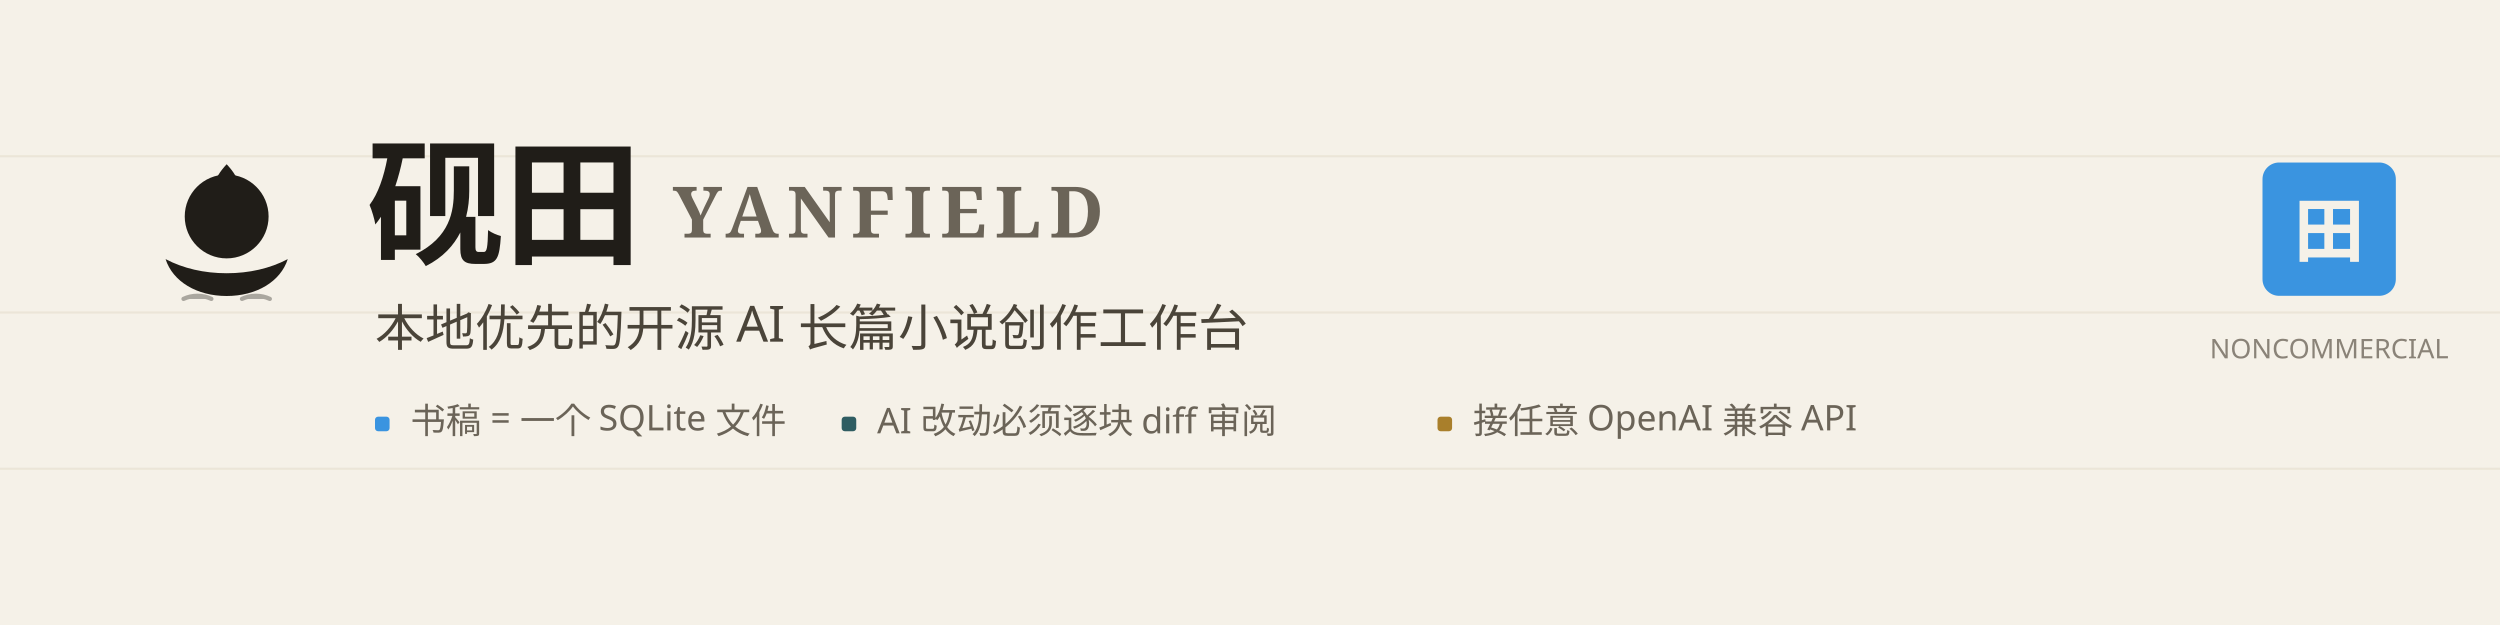
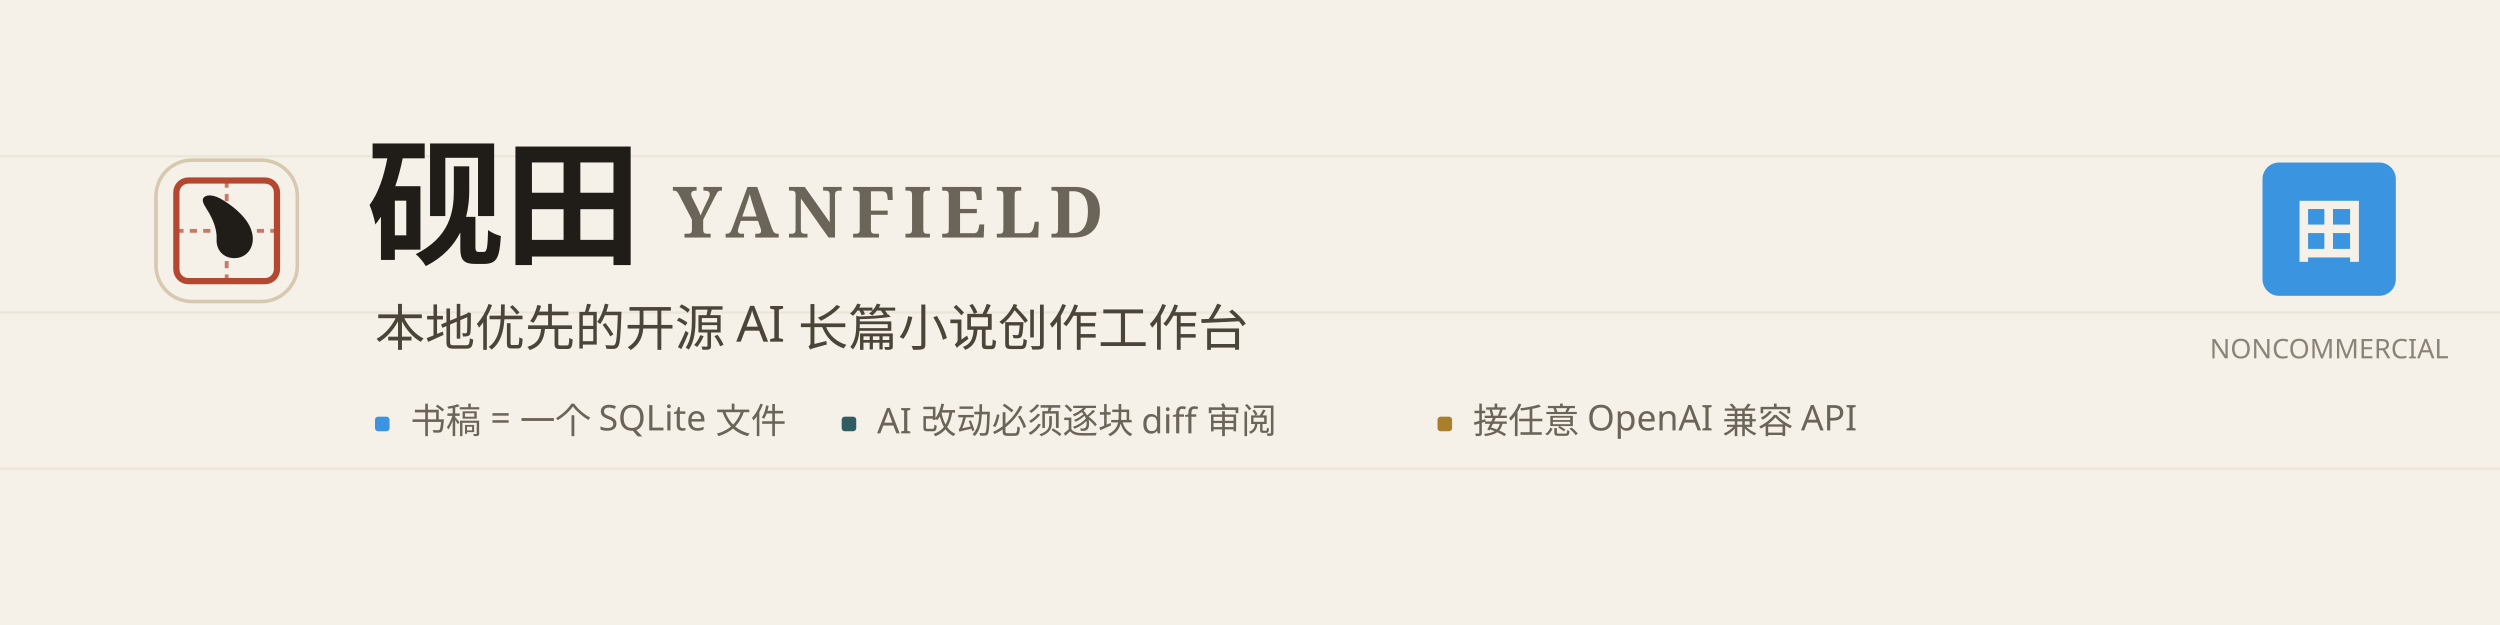
<svg xmlns="http://www.w3.org/2000/svg" viewBox="0 0 1200 300" width="1200" height="300" role="img" aria-label="砚田 Yanfield — 本地优先的开源 AI 长篇小说创作工作台">
  <rect width="1200" height="300" fill="#f5f1e8" />
  <g stroke="#e2d9c7" stroke-width="1" opacity="0.5">
    <path d="M0 75h1200M0 150h1200M0 225h1200" />
  </g>
  <g transform="translate(72 74) scale(1.15)">
-     <circle cx="32" cy="26" r="17.5" fill="#201d18" />
-     <path d="M32 4.2c2.7 2.9 5 6.2 5 9.1 0 2.9-2.2 5-5 5s-5-2.1-5-5c0-2.9 2.3-6.2 5-9.1Z" fill="#201d18" />
-     <path d="M6.5 43.8c7.4 3.9 16.1 5.9 25.5 5.9s18.1-2 25.5-5.9c-3 9.4-13.1 15.4-25.5 15.4S9.5 53.2 6.5 43.8Z" fill="#201d18" />
-     <g stroke="#201d18" stroke-width="1.8" stroke-linecap="round" opacity="0.35">
-       <path d="M14 60.4c3.6-1.7 8-1.7 11.6 0" />
-       <path d="M38.4 60.4c3.6-1.7 8-1.7 11.6 0" />
+     <rect x="2.5" y="2.5" width="59" height="59" rx="15" fill="#f5f1e8" stroke="#d6c9b0" stroke-width="1.5" />
+     <g fill="none" stroke="#b5462f">
+       <rect x="11" y="11" width="42" height="42" rx="5" stroke-width="2.6" />
+       <path d="M32 11v42M11 32h42" stroke-width="1.6" stroke-dasharray="3 2.6" opacity=".7" />
    </g>
+     <path d="M22.5 18c1.6-1.4 4.6-.9 8 1.2 5.6 3.4 11.4 8.6 12.3 14.6.8 5.4-2.6 9.6-7.6 9.6-4.6 0-7.6-3.4-7.4-7.8.2-3.6-1-7.8-4.2-12.8-1.2-1.9-2.2-3.6-1.1-4.8Z" fill="#201d18" />
  </g>
  <text x="176" y="122" font-family="'Noto Serif SC','Source Han Serif SC','Songti SC',STSong,serif" font-size="66" font-weight="700" fill="#201d18">砚田 <tspan font-size="34" letter-spacing="4" fill="#6b6458" dy="-8">YANFIELD</tspan>
  </text>
  <text x="180" y="166" font-family="'Noto Sans SC','PingFang SC','Microsoft YaHei',sans-serif" font-size="24" fill="#4a4439">本地优先的开源 AI 长篇小说创作工作台</text>
  <g font-family="'Noto Sans SC','PingFang SC','Microsoft YaHei',sans-serif" font-size="17" fill="#6b6458">
    <g transform="translate(180 196)">
      <rect y="4" width="7" height="7" rx="1.5" fill="#3a94e0" />
      <text x="17" y="12">书稿 = 一个 SQLite 文件</text>
    </g>
    <g transform="translate(404 196)">
      <rect y="4" width="7" height="7" rx="1.5" fill="#2f5d62" />
      <text x="17" y="12">AI 改动必须逐块 diff 审阅</text>
    </g>
    <g transform="translate(690 196)">
      <rect y="4" width="7" height="7" rx="1.5" fill="#a97f2b" />
      <text x="17" y="12">接任意 OpenAI 兼容 API</text>
    </g>
  </g>
  <g transform="translate(1086 78)">
    <rect width="64" height="64" rx="8" fill="#3a94e0" />
    <text x="32" y="45" text-anchor="middle" font-family="'Noto Serif SC','Source Han Serif SC','Songti SC',STSong,serif" font-size="34" font-weight="700" fill="#f5f1e8">田</text>
  </g>
  <text x="1118" y="172" text-anchor="middle" font-family="'Noto Sans SC','PingFang SC','Microsoft YaHei',sans-serif" font-size="13" fill="#8a8378">NONCOMMERCIAL</text>
</svg>
